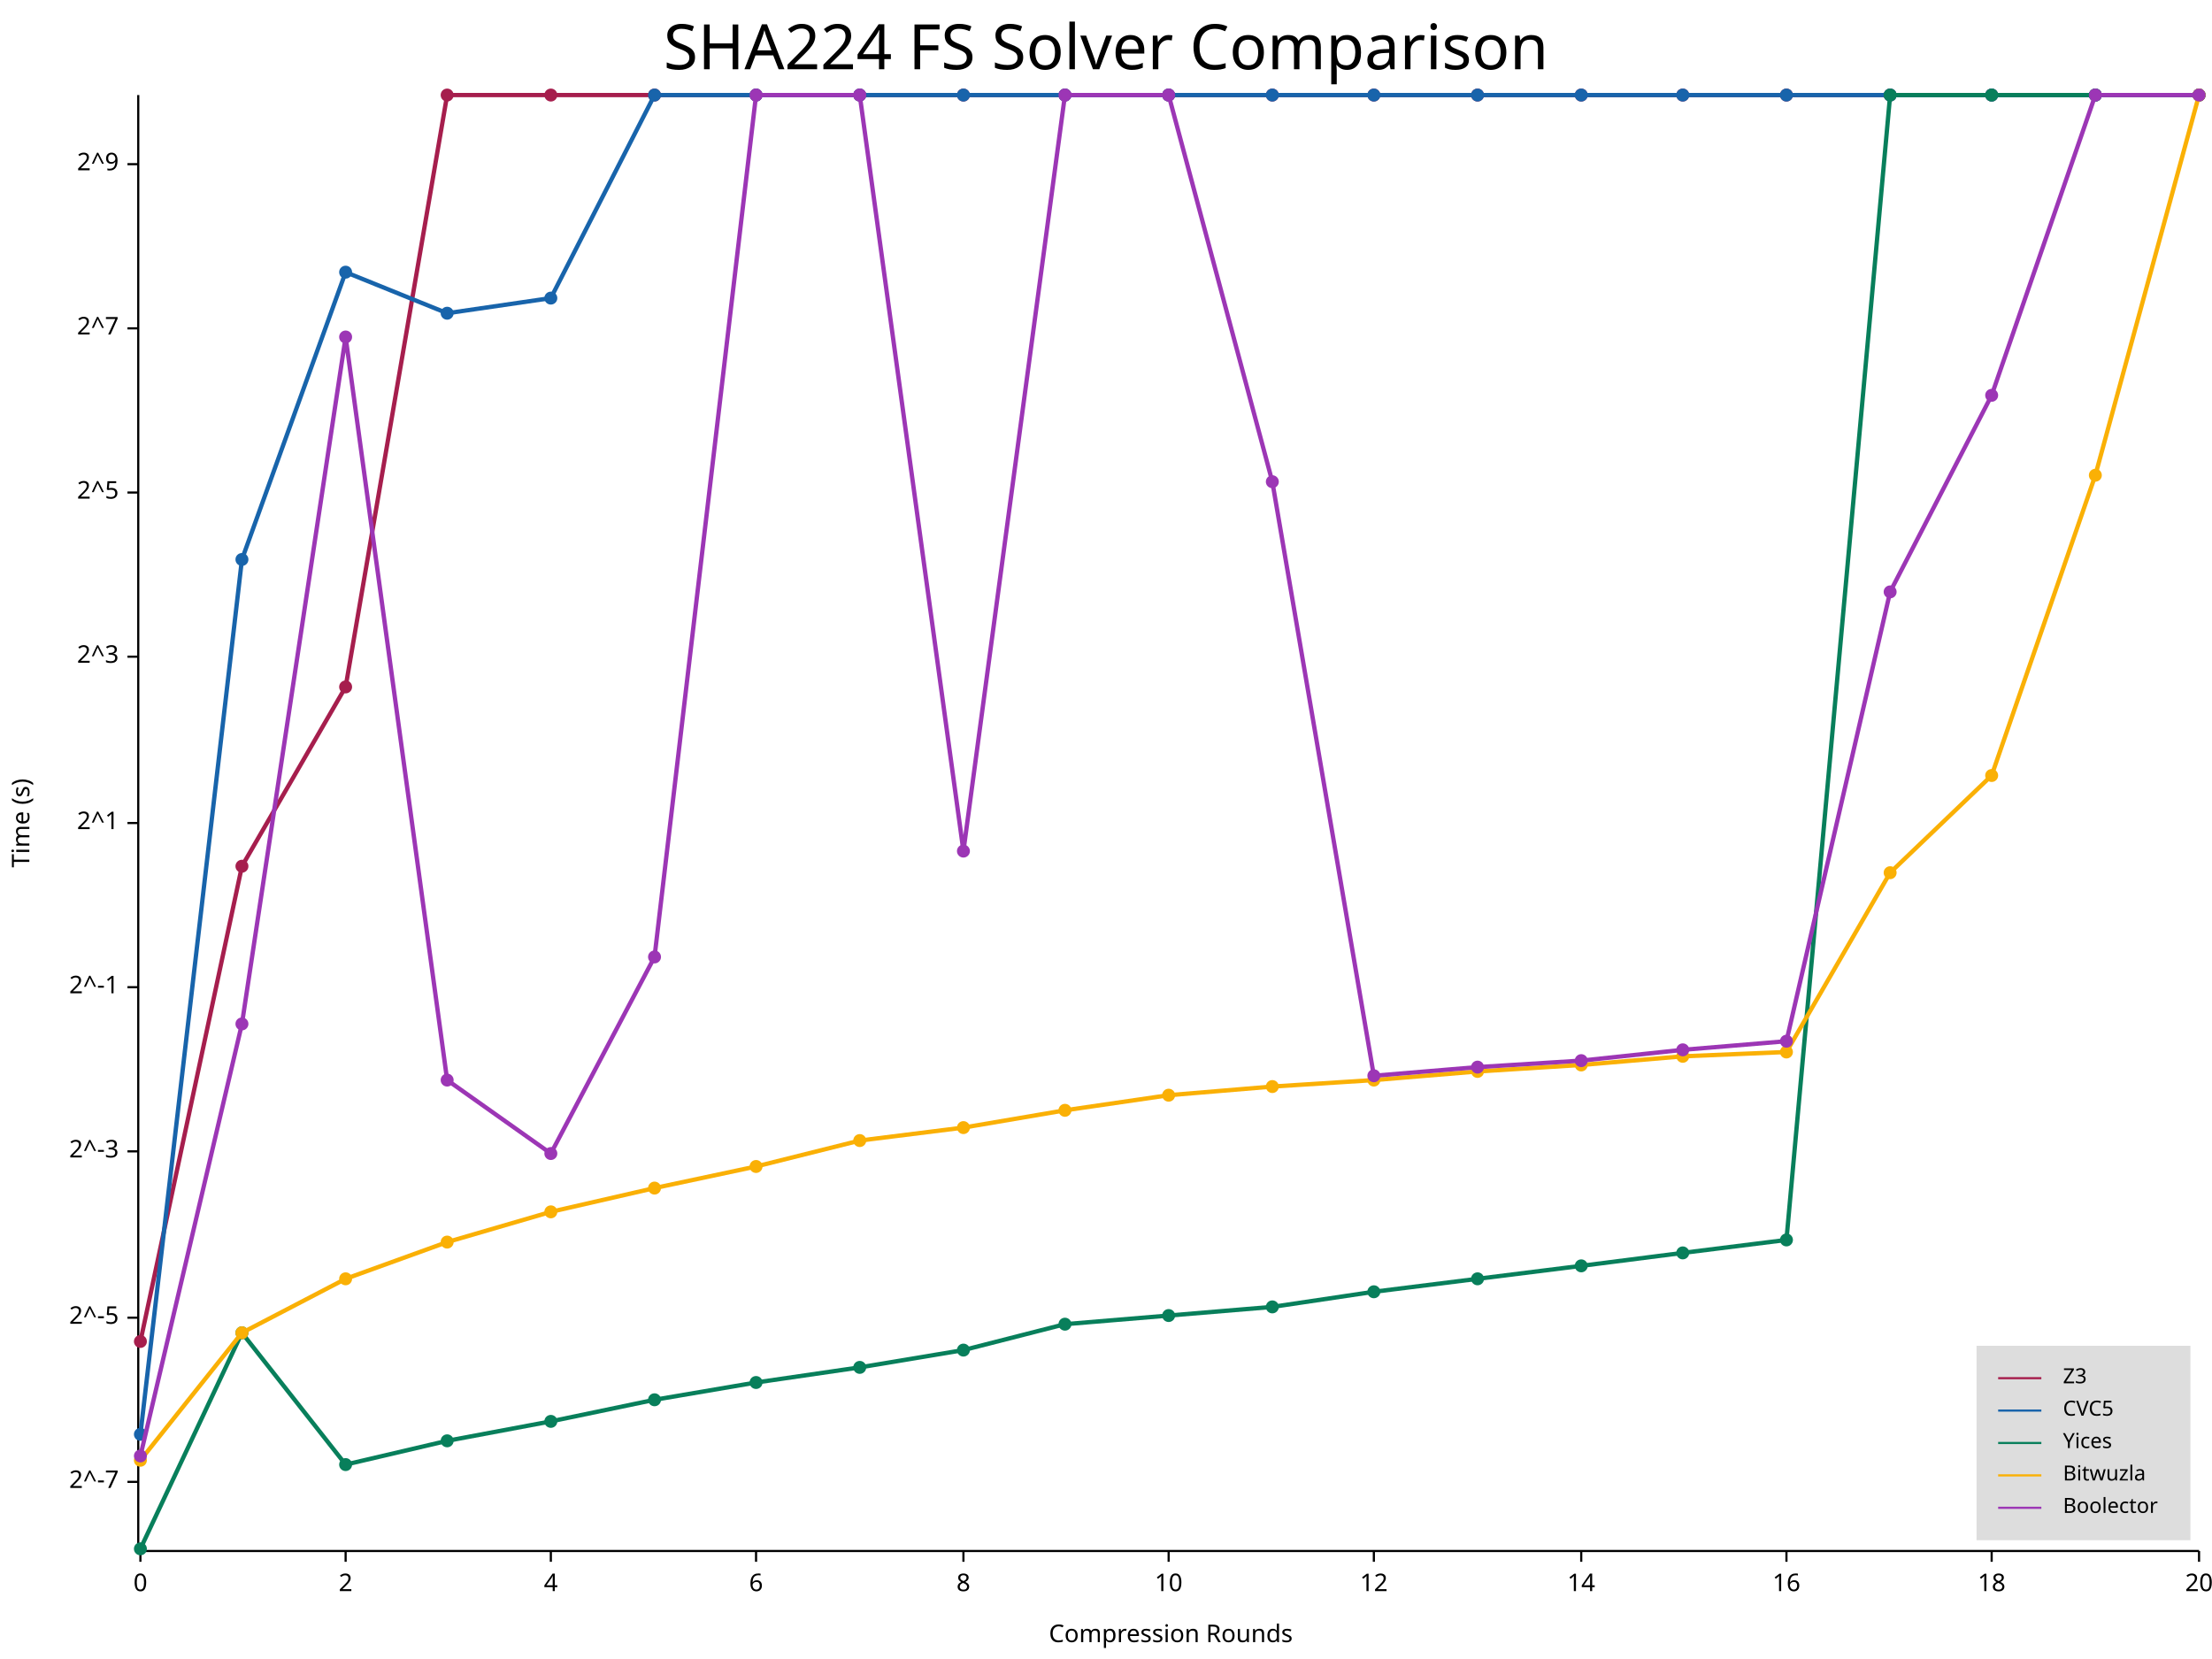
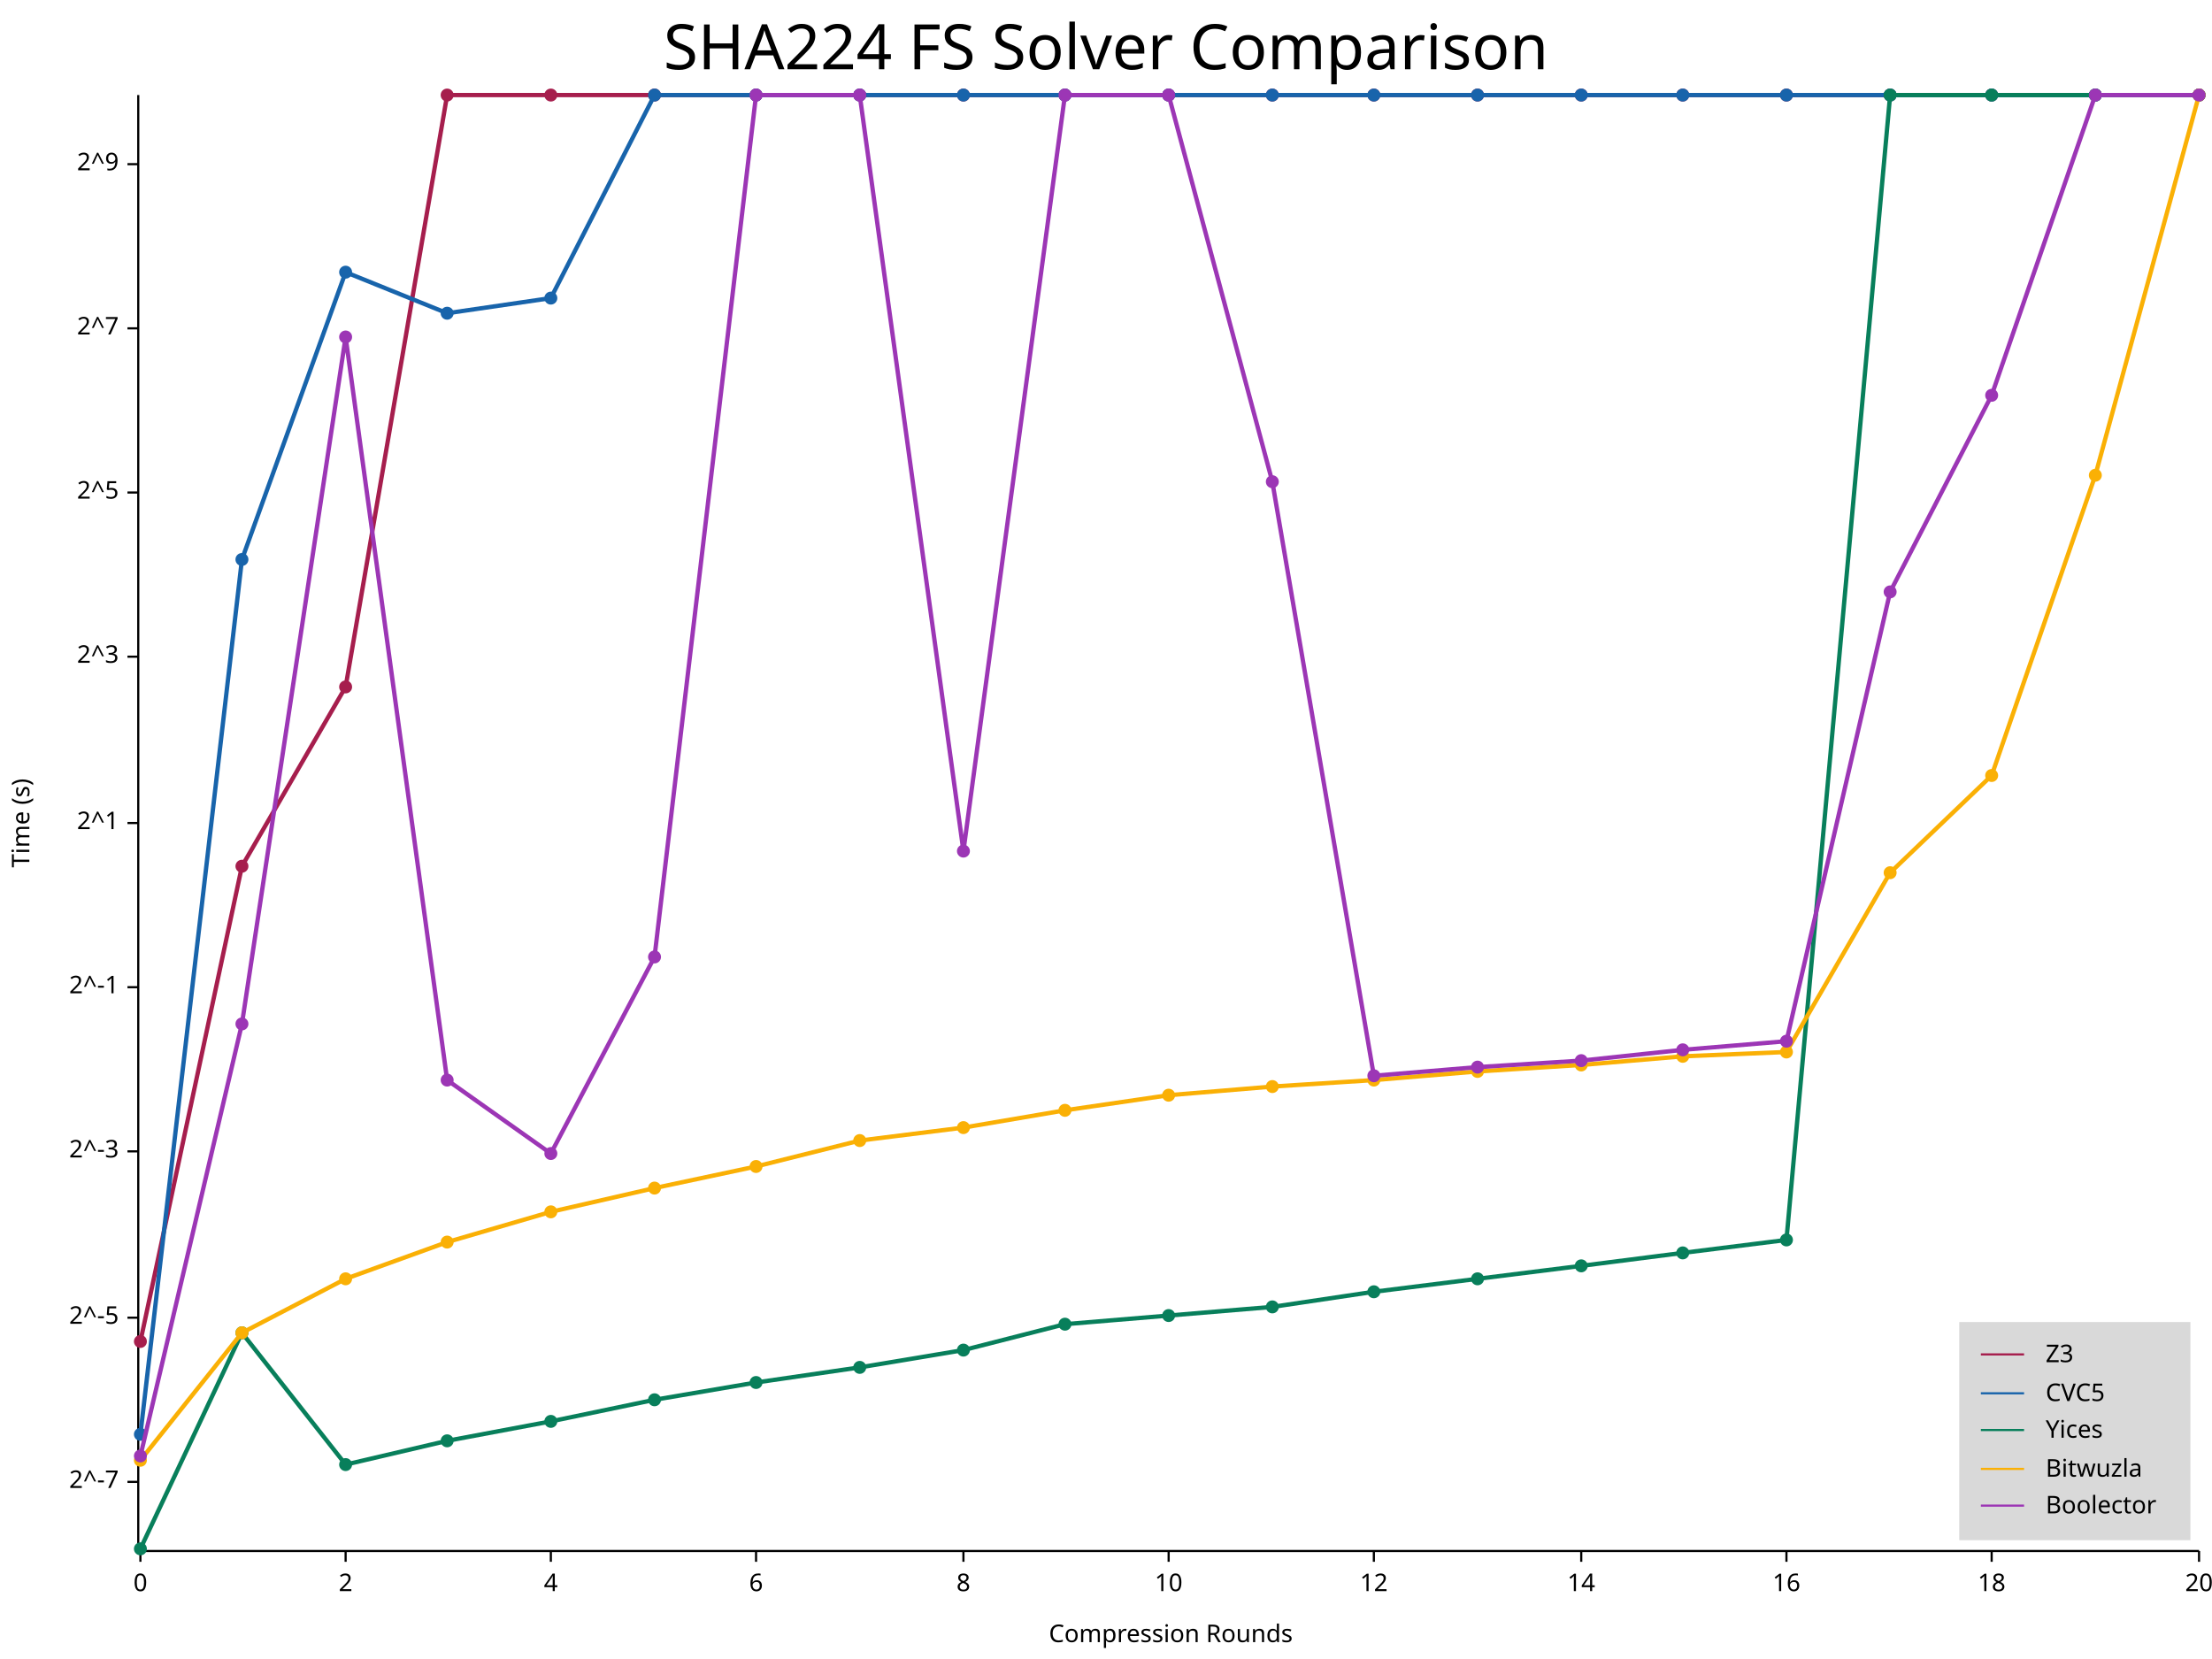
<svg xmlns="http://www.w3.org/2000/svg" width="1024" height="768" viewBox="0 0 1024 768">
  <rect x="0" y="0" width="1024" height="768" opacity="1" fill="#FFFFFF" stroke="none" />
  <text x="512" y="10" dy="0.76em" text-anchor="middle" font-family="noto sans" font-size="29.032" opacity="1" fill="#000000">
SHA224 FS Solver Comparison
</text>
  <text x="542" y="763" dy="-0.5ex" text-anchor="middle" font-family="noto sans" font-size="11.29" opacity="1" fill="#000000">
Compression Rounds
</text>
  <polyline fill="none" opacity="1" stroke="#000000" stroke-width="1" points="65,718 1018,718 " />
  <text x="65" y="728" dy="0.76em" text-anchor="middle" font-family="noto sans" font-size="11.29" opacity="1" fill="#000000">
0
</text>
  <polyline fill="none" opacity="1" stroke="#000000" stroke-width="1" points="65,718 65,723 " />
  <text x="160" y="728" dy="0.76em" text-anchor="middle" font-family="noto sans" font-size="11.29" opacity="1" fill="#000000">
2
</text>
  <polyline fill="none" opacity="1" stroke="#000000" stroke-width="1" points="160,718 160,723 " />
  <text x="255" y="728" dy="0.76em" text-anchor="middle" font-family="noto sans" font-size="11.29" opacity="1" fill="#000000">
4
</text>
  <polyline fill="none" opacity="1" stroke="#000000" stroke-width="1" points="255,718 255,723 " />
  <text x="350" y="728" dy="0.76em" text-anchor="middle" font-family="noto sans" font-size="11.29" opacity="1" fill="#000000">
6
</text>
  <polyline fill="none" opacity="1" stroke="#000000" stroke-width="1" points="350,718 350,723 " />
  <text x="446" y="728" dy="0.76em" text-anchor="middle" font-family="noto sans" font-size="11.29" opacity="1" fill="#000000">
8
</text>
  <polyline fill="none" opacity="1" stroke="#000000" stroke-width="1" points="446,718 446,723 " />
  <text x="541" y="728" dy="0.76em" text-anchor="middle" font-family="noto sans" font-size="11.29" opacity="1" fill="#000000">
10
</text>
  <polyline fill="none" opacity="1" stroke="#000000" stroke-width="1" points="541,718 541,723 " />
  <text x="636" y="728" dy="0.76em" text-anchor="middle" font-family="noto sans" font-size="11.29" opacity="1" fill="#000000">
12
</text>
  <polyline fill="none" opacity="1" stroke="#000000" stroke-width="1" points="636,718 636,723 " />
  <text x="732" y="728" dy="0.76em" text-anchor="middle" font-family="noto sans" font-size="11.29" opacity="1" fill="#000000">
14
</text>
  <polyline fill="none" opacity="1" stroke="#000000" stroke-width="1" points="732,718 732,723 " />
  <text x="827" y="728" dy="0.76em" text-anchor="middle" font-family="noto sans" font-size="11.29" opacity="1" fill="#000000">
16
</text>
  <polyline fill="none" opacity="1" stroke="#000000" stroke-width="1" points="827,718 827,723 " />
  <text x="922" y="728" dy="0.76em" text-anchor="middle" font-family="noto sans" font-size="11.29" opacity="1" fill="#000000">
18
</text>
  <polyline fill="none" opacity="1" stroke="#000000" stroke-width="1" points="922,718 922,723 " />
  <text x="1018" y="728" dy="0.76em" text-anchor="middle" font-family="noto sans" font-size="11.29" opacity="1" fill="#000000">
20
</text>
  <polyline fill="none" opacity="1" stroke="#000000" stroke-width="1" points="1018,718 1018,723 " />
  <text x="5" y="381" dy="0.76em" text-anchor="middle" font-family="noto sans" font-size="11.29" opacity="1" fill="#000000" transform="rotate(270, 5, 381)">
Time (s)
</text>
  <polyline fill="none" opacity="1" stroke="#000000" stroke-width="1" points="64,44 64,717 " />
  <text x="55" y="686" dy="0.5ex" text-anchor="end" font-family="noto sans" font-size="11.29" opacity="1" fill="#000000">
2^-7
</text>
  <polyline fill="none" opacity="1" stroke="#000000" stroke-width="1" points="59,686 64,686 " />
  <text x="55" y="610" dy="0.5ex" text-anchor="end" font-family="noto sans" font-size="11.29" opacity="1" fill="#000000">
2^-5
</text>
  <polyline fill="none" opacity="1" stroke="#000000" stroke-width="1" points="59,610 64,610 " />
  <text x="55" y="533" dy="0.5ex" text-anchor="end" font-family="noto sans" font-size="11.29" opacity="1" fill="#000000">
2^-3
</text>
  <polyline fill="none" opacity="1" stroke="#000000" stroke-width="1" points="59,533 64,533 " />
  <text x="55" y="457" dy="0.5ex" text-anchor="end" font-family="noto sans" font-size="11.29" opacity="1" fill="#000000">
2^-1
</text>
  <polyline fill="none" opacity="1" stroke="#000000" stroke-width="1" points="59,457 64,457 " />
  <text x="55" y="381" dy="0.5ex" text-anchor="end" font-family="noto sans" font-size="11.29" opacity="1" fill="#000000">
2^1
</text>
  <polyline fill="none" opacity="1" stroke="#000000" stroke-width="1" points="59,381 64,381 " />
  <text x="55" y="304" dy="0.5ex" text-anchor="end" font-family="noto sans" font-size="11.29" opacity="1" fill="#000000">
2^3
</text>
  <polyline fill="none" opacity="1" stroke="#000000" stroke-width="1" points="59,304 64,304 " />
  <text x="55" y="228" dy="0.5ex" text-anchor="end" font-family="noto sans" font-size="11.29" opacity="1" fill="#000000">
2^5
</text>
  <polyline fill="none" opacity="1" stroke="#000000" stroke-width="1" points="59,228 64,228 " />
  <text x="55" y="152" dy="0.5ex" text-anchor="end" font-family="noto sans" font-size="11.29" opacity="1" fill="#000000">
2^7
</text>
  <polyline fill="none" opacity="1" stroke="#000000" stroke-width="1" points="59,152 64,152 " />
  <text x="55" y="76" dy="0.5ex" text-anchor="end" font-family="noto sans" font-size="11.29" opacity="1" fill="#000000">
2^9
</text>
  <polyline fill="none" opacity="1" stroke="#000000" stroke-width="1" points="59,76 64,76 " />
  <polyline fill="none" opacity="1" stroke="#A61E4D" stroke-width="2" points="65,621 112,401 160,318 207,44 255,44 303,44 350,44 398,44 446,44 493,44 541,44 589,44 636,44 684,44 732,44 779,44 827,44 875,44 922,44 970,44 1018,44 " />
  <circle cx="65" cy="621" r="3" opacity="1" fill="#A61E4D" stroke="none" stroke-width="1" />
  <circle cx="112" cy="401" r="3" opacity="1" fill="#A61E4D" stroke="none" stroke-width="1" />
  <circle cx="160" cy="318" r="3" opacity="1" fill="#A61E4D" stroke="none" stroke-width="1" />
  <circle cx="207" cy="44" r="3" opacity="1" fill="#A61E4D" stroke="none" stroke-width="1" />
  <circle cx="255" cy="44" r="3" opacity="1" fill="#A61E4D" stroke="none" stroke-width="1" />
  <circle cx="303" cy="44" r="3" opacity="1" fill="#A61E4D" stroke="none" stroke-width="1" />
  <circle cx="350" cy="44" r="3" opacity="1" fill="#A61E4D" stroke="none" stroke-width="1" />
  <circle cx="398" cy="44" r="3" opacity="1" fill="#A61E4D" stroke="none" stroke-width="1" />
  <circle cx="446" cy="44" r="3" opacity="1" fill="#A61E4D" stroke="none" stroke-width="1" />
  <circle cx="493" cy="44" r="3" opacity="1" fill="#A61E4D" stroke="none" stroke-width="1" />
  <circle cx="541" cy="44" r="3" opacity="1" fill="#A61E4D" stroke="none" stroke-width="1" />
  <circle cx="589" cy="44" r="3" opacity="1" fill="#A61E4D" stroke="none" stroke-width="1" />
  <circle cx="636" cy="44" r="3" opacity="1" fill="#A61E4D" stroke="none" stroke-width="1" />
  <circle cx="684" cy="44" r="3" opacity="1" fill="#A61E4D" stroke="none" stroke-width="1" />
  <circle cx="732" cy="44" r="3" opacity="1" fill="#A61E4D" stroke="none" stroke-width="1" />
  <circle cx="779" cy="44" r="3" opacity="1" fill="#A61E4D" stroke="none" stroke-width="1" />
  <circle cx="827" cy="44" r="3" opacity="1" fill="#A61E4D" stroke="none" stroke-width="1" />
  <circle cx="875" cy="44" r="3" opacity="1" fill="#A61E4D" stroke="none" stroke-width="1" />
  <circle cx="922" cy="44" r="3" opacity="1" fill="#A61E4D" stroke="none" stroke-width="1" />
  <circle cx="970" cy="44" r="3" opacity="1" fill="#A61E4D" stroke="none" stroke-width="1" />
  <circle cx="1018" cy="44" r="3" opacity="1" fill="#A61E4D" stroke="none" stroke-width="1" />
  <polyline fill="none" opacity="1" stroke="#1864AB" stroke-width="2" points="65,664 112,259 160,126 207,145 255,138 303,44 350,44 398,44 446,44 493,44 541,44 589,44 636,44 684,44 732,44 779,44 827,44 875,44 922,44 970,44 1018,44 " />
  <circle cx="65" cy="664" r="3" opacity="1" fill="#1864AB" stroke="none" stroke-width="1" />
  <circle cx="112" cy="259" r="3" opacity="1" fill="#1864AB" stroke="none" stroke-width="1" />
  <circle cx="160" cy="126" r="3" opacity="1" fill="#1864AB" stroke="none" stroke-width="1" />
  <circle cx="207" cy="145" r="3" opacity="1" fill="#1864AB" stroke="none" stroke-width="1" />
  <circle cx="255" cy="138" r="3" opacity="1" fill="#1864AB" stroke="none" stroke-width="1" />
  <circle cx="303" cy="44" r="3" opacity="1" fill="#1864AB" stroke="none" stroke-width="1" />
  <circle cx="350" cy="44" r="3" opacity="1" fill="#1864AB" stroke="none" stroke-width="1" />
  <circle cx="398" cy="44" r="3" opacity="1" fill="#1864AB" stroke="none" stroke-width="1" />
  <circle cx="446" cy="44" r="3" opacity="1" fill="#1864AB" stroke="none" stroke-width="1" />
  <circle cx="493" cy="44" r="3" opacity="1" fill="#1864AB" stroke="none" stroke-width="1" />
  <circle cx="541" cy="44" r="3" opacity="1" fill="#1864AB" stroke="none" stroke-width="1" />
  <circle cx="589" cy="44" r="3" opacity="1" fill="#1864AB" stroke="none" stroke-width="1" />
  <circle cx="636" cy="44" r="3" opacity="1" fill="#1864AB" stroke="none" stroke-width="1" />
  <circle cx="684" cy="44" r="3" opacity="1" fill="#1864AB" stroke="none" stroke-width="1" />
  <circle cx="732" cy="44" r="3" opacity="1" fill="#1864AB" stroke="none" stroke-width="1" />
  <circle cx="779" cy="44" r="3" opacity="1" fill="#1864AB" stroke="none" stroke-width="1" />
  <circle cx="827" cy="44" r="3" opacity="1" fill="#1864AB" stroke="none" stroke-width="1" />
  <circle cx="875" cy="44" r="3" opacity="1" fill="#1864AB" stroke="none" stroke-width="1" />
  <circle cx="922" cy="44" r="3" opacity="1" fill="#1864AB" stroke="none" stroke-width="1" />
  <circle cx="970" cy="44" r="3" opacity="1" fill="#1864AB" stroke="none" stroke-width="1" />
  <circle cx="1018" cy="44" r="3" opacity="1" fill="#1864AB" stroke="none" stroke-width="1" />
  <polyline fill="none" opacity="1" stroke="#087F5B" stroke-width="2" points="65,717 112,617 160,678 207,667 255,658 303,648 350,640 398,633 446,625 493,613 541,609 589,605 636,598 684,592 732,586 779,580 827,574 875,44 922,44 970,44 1018,44 " />
  <circle cx="65" cy="717" r="3" opacity="1" fill="#087F5B" stroke="none" stroke-width="1" />
  <circle cx="112" cy="617" r="3" opacity="1" fill="#087F5B" stroke="none" stroke-width="1" />
  <circle cx="160" cy="678" r="3" opacity="1" fill="#087F5B" stroke="none" stroke-width="1" />
  <circle cx="207" cy="667" r="3" opacity="1" fill="#087F5B" stroke="none" stroke-width="1" />
  <circle cx="255" cy="658" r="3" opacity="1" fill="#087F5B" stroke="none" stroke-width="1" />
  <circle cx="303" cy="648" r="3" opacity="1" fill="#087F5B" stroke="none" stroke-width="1" />
  <circle cx="350" cy="640" r="3" opacity="1" fill="#087F5B" stroke="none" stroke-width="1" />
  <circle cx="398" cy="633" r="3" opacity="1" fill="#087F5B" stroke="none" stroke-width="1" />
  <circle cx="446" cy="625" r="3" opacity="1" fill="#087F5B" stroke="none" stroke-width="1" />
  <circle cx="493" cy="613" r="3" opacity="1" fill="#087F5B" stroke="none" stroke-width="1" />
  <circle cx="541" cy="609" r="3" opacity="1" fill="#087F5B" stroke="none" stroke-width="1" />
  <circle cx="589" cy="605" r="3" opacity="1" fill="#087F5B" stroke="none" stroke-width="1" />
  <circle cx="636" cy="598" r="3" opacity="1" fill="#087F5B" stroke="none" stroke-width="1" />
  <circle cx="684" cy="592" r="3" opacity="1" fill="#087F5B" stroke="none" stroke-width="1" />
  <circle cx="732" cy="586" r="3" opacity="1" fill="#087F5B" stroke="none" stroke-width="1" />
  <circle cx="779" cy="580" r="3" opacity="1" fill="#087F5B" stroke="none" stroke-width="1" />
  <circle cx="827" cy="574" r="3" opacity="1" fill="#087F5B" stroke="none" stroke-width="1" />
  <circle cx="875" cy="44" r="3" opacity="1" fill="#087F5B" stroke="none" stroke-width="1" />
  <circle cx="922" cy="44" r="3" opacity="1" fill="#087F5B" stroke="none" stroke-width="1" />
  <circle cx="970" cy="44" r="3" opacity="1" fill="#087F5B" stroke="none" stroke-width="1" />
  <circle cx="1018" cy="44" r="3" opacity="1" fill="#087F5B" stroke="none" stroke-width="1" />
  <polyline fill="none" opacity="1" stroke="#FAB005" stroke-width="2" points="65,676 112,617 160,592 207,575 255,561 303,550 350,540 398,528 446,522 493,514 541,507 589,503 636,500 684,496 732,493 779,489 827,487 875,404 922,359 970,220 1018,44 " />
  <circle cx="65" cy="676" r="3" opacity="1" fill="#FAB005" stroke="none" stroke-width="1" />
  <circle cx="112" cy="617" r="3" opacity="1" fill="#FAB005" stroke="none" stroke-width="1" />
  <circle cx="160" cy="592" r="3" opacity="1" fill="#FAB005" stroke="none" stroke-width="1" />
  <circle cx="207" cy="575" r="3" opacity="1" fill="#FAB005" stroke="none" stroke-width="1" />
  <circle cx="255" cy="561" r="3" opacity="1" fill="#FAB005" stroke="none" stroke-width="1" />
  <circle cx="303" cy="550" r="3" opacity="1" fill="#FAB005" stroke="none" stroke-width="1" />
  <circle cx="350" cy="540" r="3" opacity="1" fill="#FAB005" stroke="none" stroke-width="1" />
  <circle cx="398" cy="528" r="3" opacity="1" fill="#FAB005" stroke="none" stroke-width="1" />
  <circle cx="446" cy="522" r="3" opacity="1" fill="#FAB005" stroke="none" stroke-width="1" />
  <circle cx="493" cy="514" r="3" opacity="1" fill="#FAB005" stroke="none" stroke-width="1" />
  <circle cx="541" cy="507" r="3" opacity="1" fill="#FAB005" stroke="none" stroke-width="1" />
  <circle cx="589" cy="503" r="3" opacity="1" fill="#FAB005" stroke="none" stroke-width="1" />
  <circle cx="636" cy="500" r="3" opacity="1" fill="#FAB005" stroke="none" stroke-width="1" />
  <circle cx="684" cy="496" r="3" opacity="1" fill="#FAB005" stroke="none" stroke-width="1" />
  <circle cx="732" cy="493" r="3" opacity="1" fill="#FAB005" stroke="none" stroke-width="1" />
  <circle cx="779" cy="489" r="3" opacity="1" fill="#FAB005" stroke="none" stroke-width="1" />
  <circle cx="827" cy="487" r="3" opacity="1" fill="#FAB005" stroke="none" stroke-width="1" />
  <circle cx="875" cy="404" r="3" opacity="1" fill="#FAB005" stroke="none" stroke-width="1" />
  <circle cx="922" cy="359" r="3" opacity="1" fill="#FAB005" stroke="none" stroke-width="1" />
  <circle cx="970" cy="220" r="3" opacity="1" fill="#FAB005" stroke="none" stroke-width="1" />
  <circle cx="1018" cy="44" r="3" opacity="1" fill="#FAB005" stroke="none" stroke-width="1" />
  <polyline fill="none" opacity="1" stroke="#9C36B5" stroke-width="2" points="65,674 112,474 160,156 207,500 255,534 303,443 350,44 398,44 446,394 493,44 541,44 589,223 636,498 684,494 732,491 779,486 827,482 875,274 922,183 970,44 1018,44 " />
  <circle cx="65" cy="674" r="3" opacity="1" fill="#9C36B5" stroke="none" stroke-width="1" />
  <circle cx="112" cy="474" r="3" opacity="1" fill="#9C36B5" stroke="none" stroke-width="1" />
  <circle cx="160" cy="156" r="3" opacity="1" fill="#9C36B5" stroke="none" stroke-width="1" />
  <circle cx="207" cy="500" r="3" opacity="1" fill="#9C36B5" stroke="none" stroke-width="1" />
  <circle cx="255" cy="534" r="3" opacity="1" fill="#9C36B5" stroke="none" stroke-width="1" />
  <circle cx="303" cy="443" r="3" opacity="1" fill="#9C36B5" stroke="none" stroke-width="1" />
  <circle cx="350" cy="44" r="3" opacity="1" fill="#9C36B5" stroke="none" stroke-width="1" />
  <circle cx="398" cy="44" r="3" opacity="1" fill="#9C36B5" stroke="none" stroke-width="1" />
  <circle cx="446" cy="394" r="3" opacity="1" fill="#9C36B5" stroke="none" stroke-width="1" />
  <circle cx="493" cy="44" r="3" opacity="1" fill="#9C36B5" stroke="none" stroke-width="1" />
  <circle cx="541" cy="44" r="3" opacity="1" fill="#9C36B5" stroke="none" stroke-width="1" />
  <circle cx="589" cy="223" r="3" opacity="1" fill="#9C36B5" stroke="none" stroke-width="1" />
  <circle cx="636" cy="498" r="3" opacity="1" fill="#9C36B5" stroke="none" stroke-width="1" />
  <circle cx="684" cy="494" r="3" opacity="1" fill="#9C36B5" stroke="none" stroke-width="1" />
  <circle cx="732" cy="491" r="3" opacity="1" fill="#9C36B5" stroke="none" stroke-width="1" />
  <circle cx="779" cy="486" r="3" opacity="1" fill="#9C36B5" stroke="none" stroke-width="1" />
  <circle cx="827" cy="482" r="3" opacity="1" fill="#9C36B5" stroke="none" stroke-width="1" />
  <circle cx="875" cy="274" r="3" opacity="1" fill="#9C36B5" stroke="none" stroke-width="1" />
  <circle cx="922" cy="183" r="3" opacity="1" fill="#9C36B5" stroke="none" stroke-width="1" />
  <circle cx="970" cy="44" r="3" opacity="1" fill="#9C36B5" stroke="none" stroke-width="1" />
  <circle cx="1018" cy="44" r="3" opacity="1" fill="#9C36B5" stroke="none" stroke-width="1" />
-   <rect x="915" y="623" width="99" height="90" opacity="0.3" fill="#8C8C8C" stroke="none" />
-   <text x="955" y="633" dy="0.76em" text-anchor="start" font-family="sans-serif" font-size="9.677" opacity="1" fill="#000000">
+   <rect x="907" y="612" width="107" height="101" opacity="0.5" fill="#B4B4B4" stroke="none" />
+   <text x="947" y="622" dy="0.76em" text-anchor="start" font-family="noto sans" font-size="11.29" opacity="1" fill="#000000">
Z3
</text>
-   <text x="955" y="648" dy="0.76em" text-anchor="start" font-family="sans-serif" font-size="9.677" opacity="1" fill="#000000">
+   <text x="947" y="640" dy="0.76em" text-anchor="start" font-family="noto sans" font-size="11.29" opacity="1" fill="#000000">
CVC5
</text>
-   <text x="955" y="663" dy="0.76em" text-anchor="start" font-family="sans-serif" font-size="9.677" opacity="1" fill="#000000">
+   <text x="947" y="657" dy="0.76em" text-anchor="start" font-family="noto sans" font-size="11.29" opacity="1" fill="#000000">
Yices
</text>
-   <text x="955" y="678" dy="0.76em" text-anchor="start" font-family="sans-serif" font-size="9.677" opacity="1" fill="#000000">
+   <text x="947" y="675" dy="0.76em" text-anchor="start" font-family="noto sans" font-size="11.29" opacity="1" fill="#000000">
Bitwuzla
</text>
-   <text x="955" y="693" dy="0.76em" text-anchor="start" font-family="sans-serif" font-size="9.677" opacity="1" fill="#000000">
+   <text x="947" y="692" dy="0.76em" text-anchor="start" font-family="noto sans" font-size="11.29" opacity="1" fill="#000000">
Boolector
</text>
-   <polyline fill="none" opacity="1" stroke="#A61E4D" stroke-width="1" points="925,638 945,638 " />
-   <polyline fill="none" opacity="1" stroke="#1864AB" stroke-width="1" points="925,653 945,653 " />
-   <polyline fill="none" opacity="1" stroke="#087F5B" stroke-width="1" points="925,668 945,668 " />
-   <polyline fill="none" opacity="1" stroke="#FAB005" stroke-width="1" points="925,683 945,683 " />
-   <polyline fill="none" opacity="1" stroke="#9C36B5" stroke-width="1" points="925,698 945,698 " />
+   <polyline fill="none" opacity="1" stroke="#A61E4D" stroke-width="1" points="917,627 937,627 " />
+   <polyline fill="none" opacity="1" stroke="#1864AB" stroke-width="1" points="917,645 937,645 " />
+   <polyline fill="none" opacity="1" stroke="#087F5B" stroke-width="1" points="917,662 937,662 " />
+   <polyline fill="none" opacity="1" stroke="#FAB005" stroke-width="1" points="917,680 937,680 " />
+   <polyline fill="none" opacity="1" stroke="#9C36B5" stroke-width="1" points="917,697 937,697 " />
</svg>
